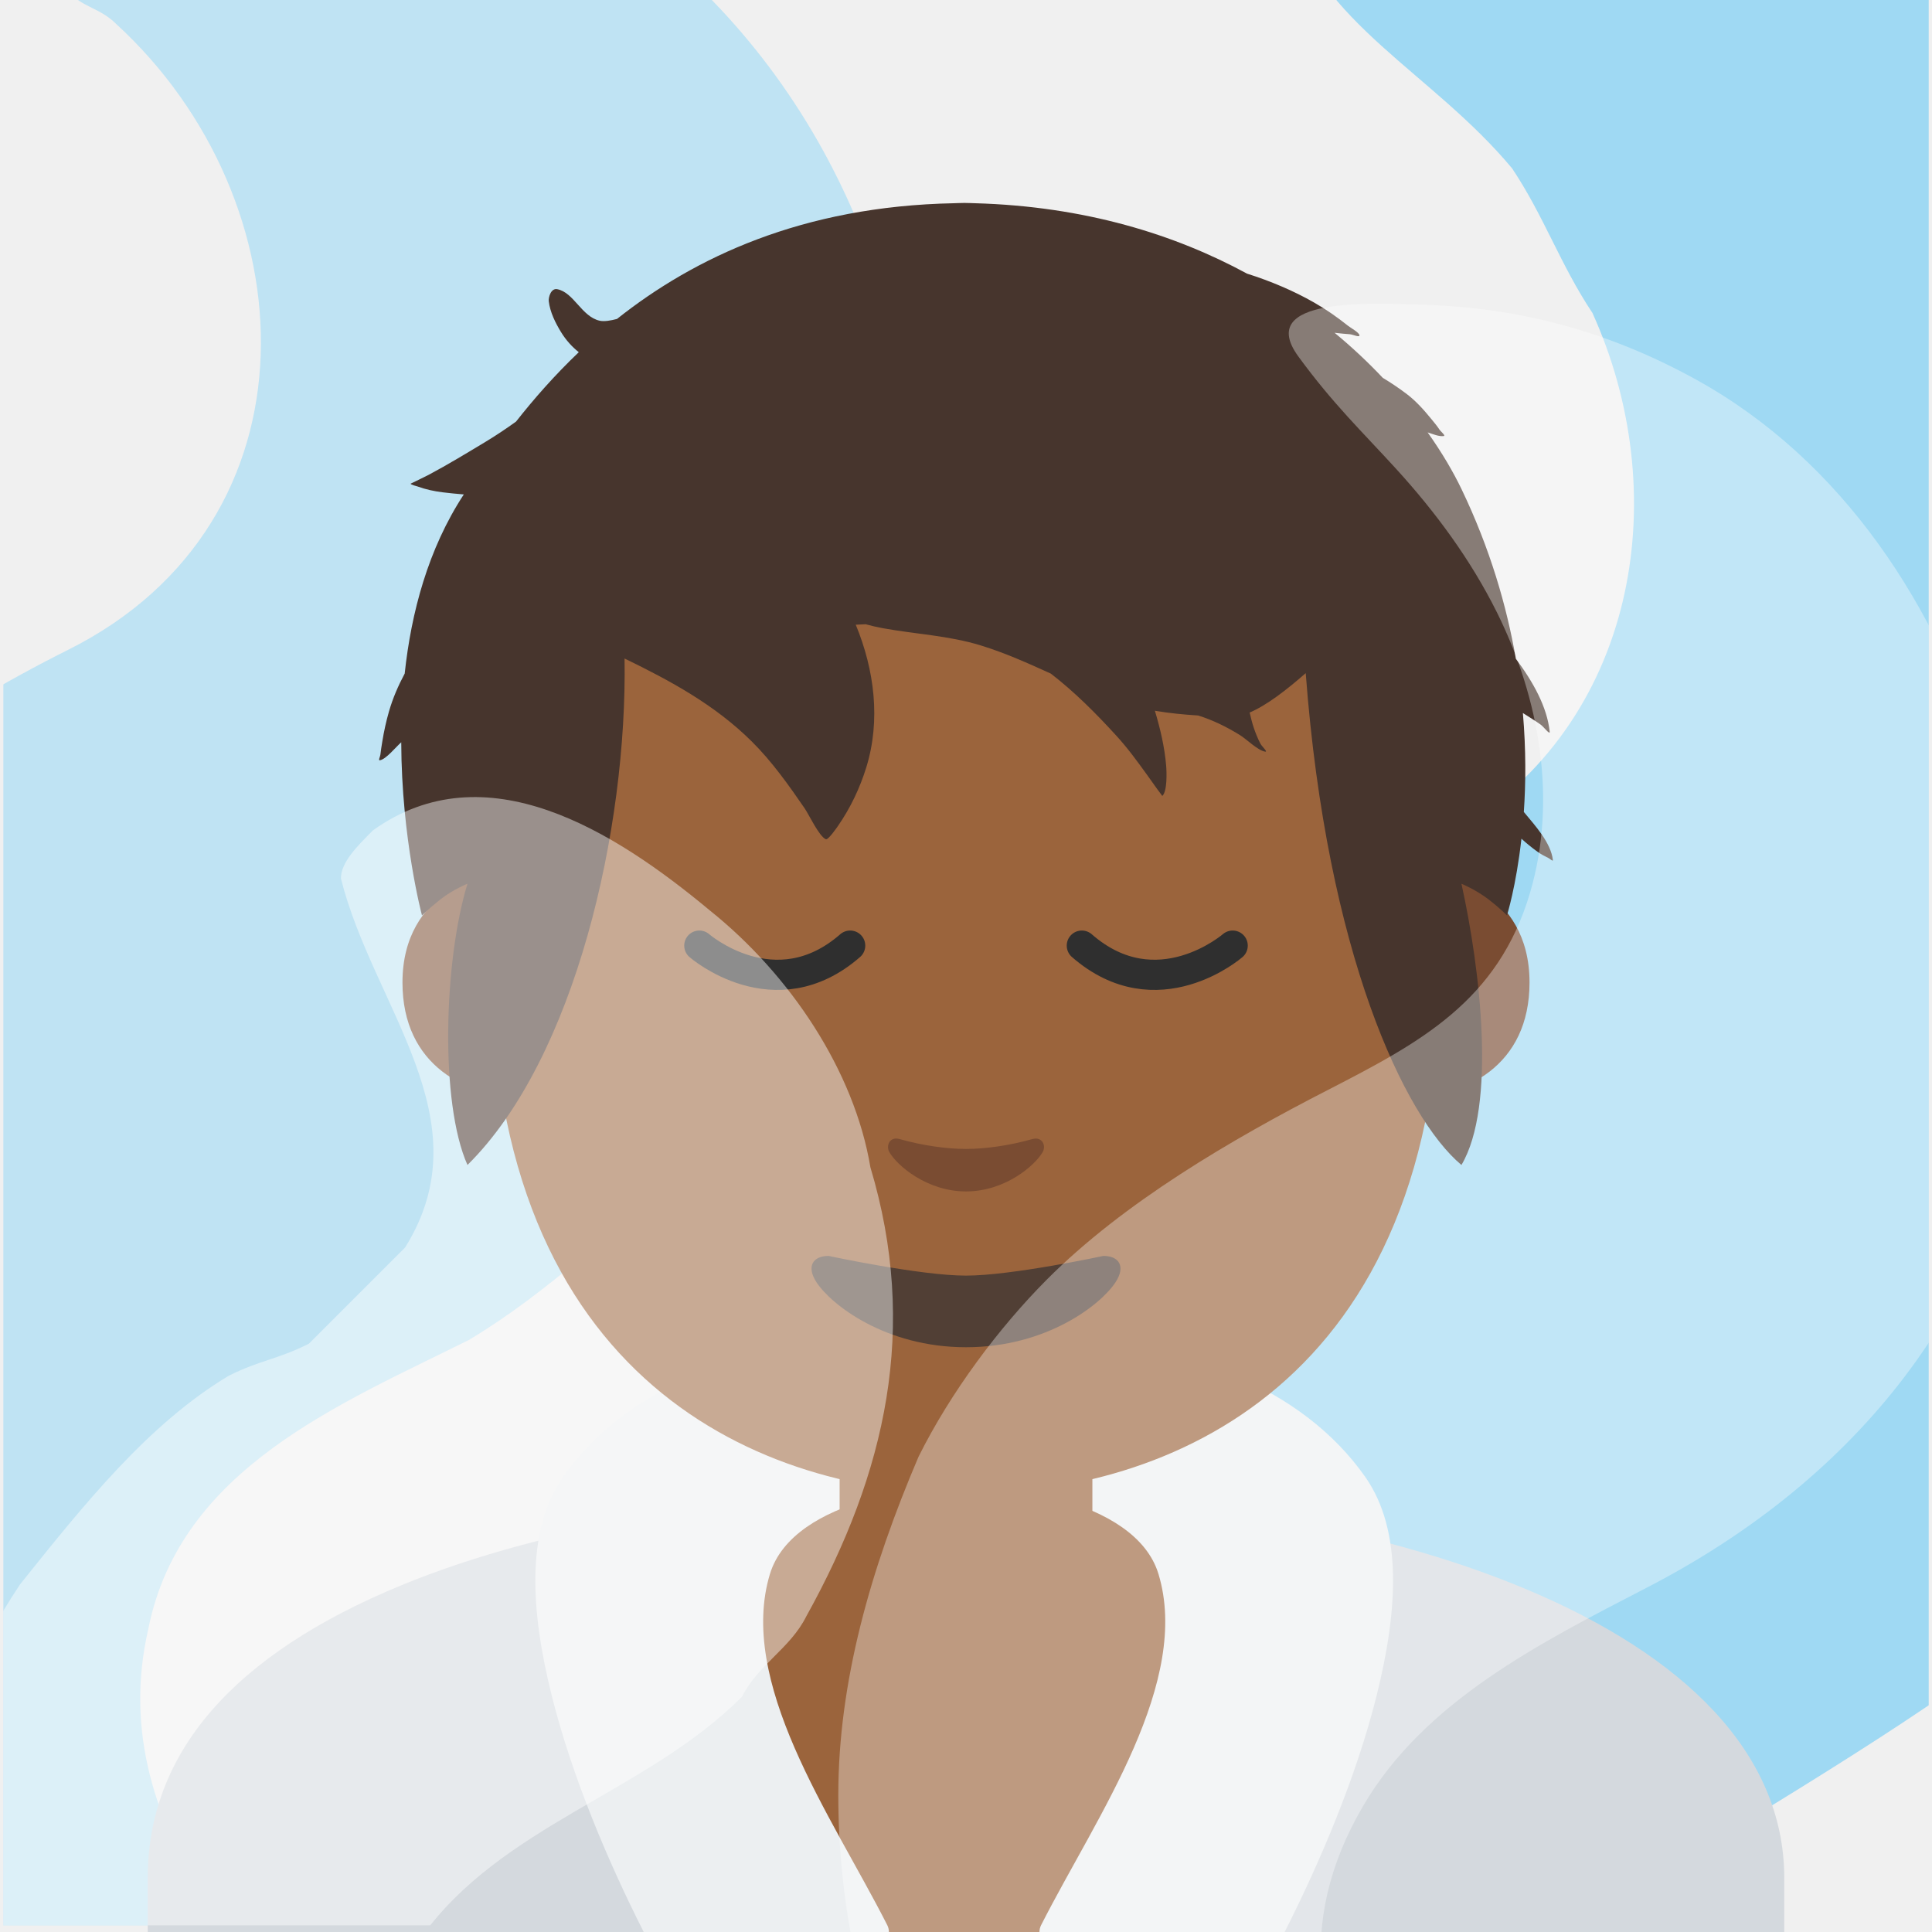
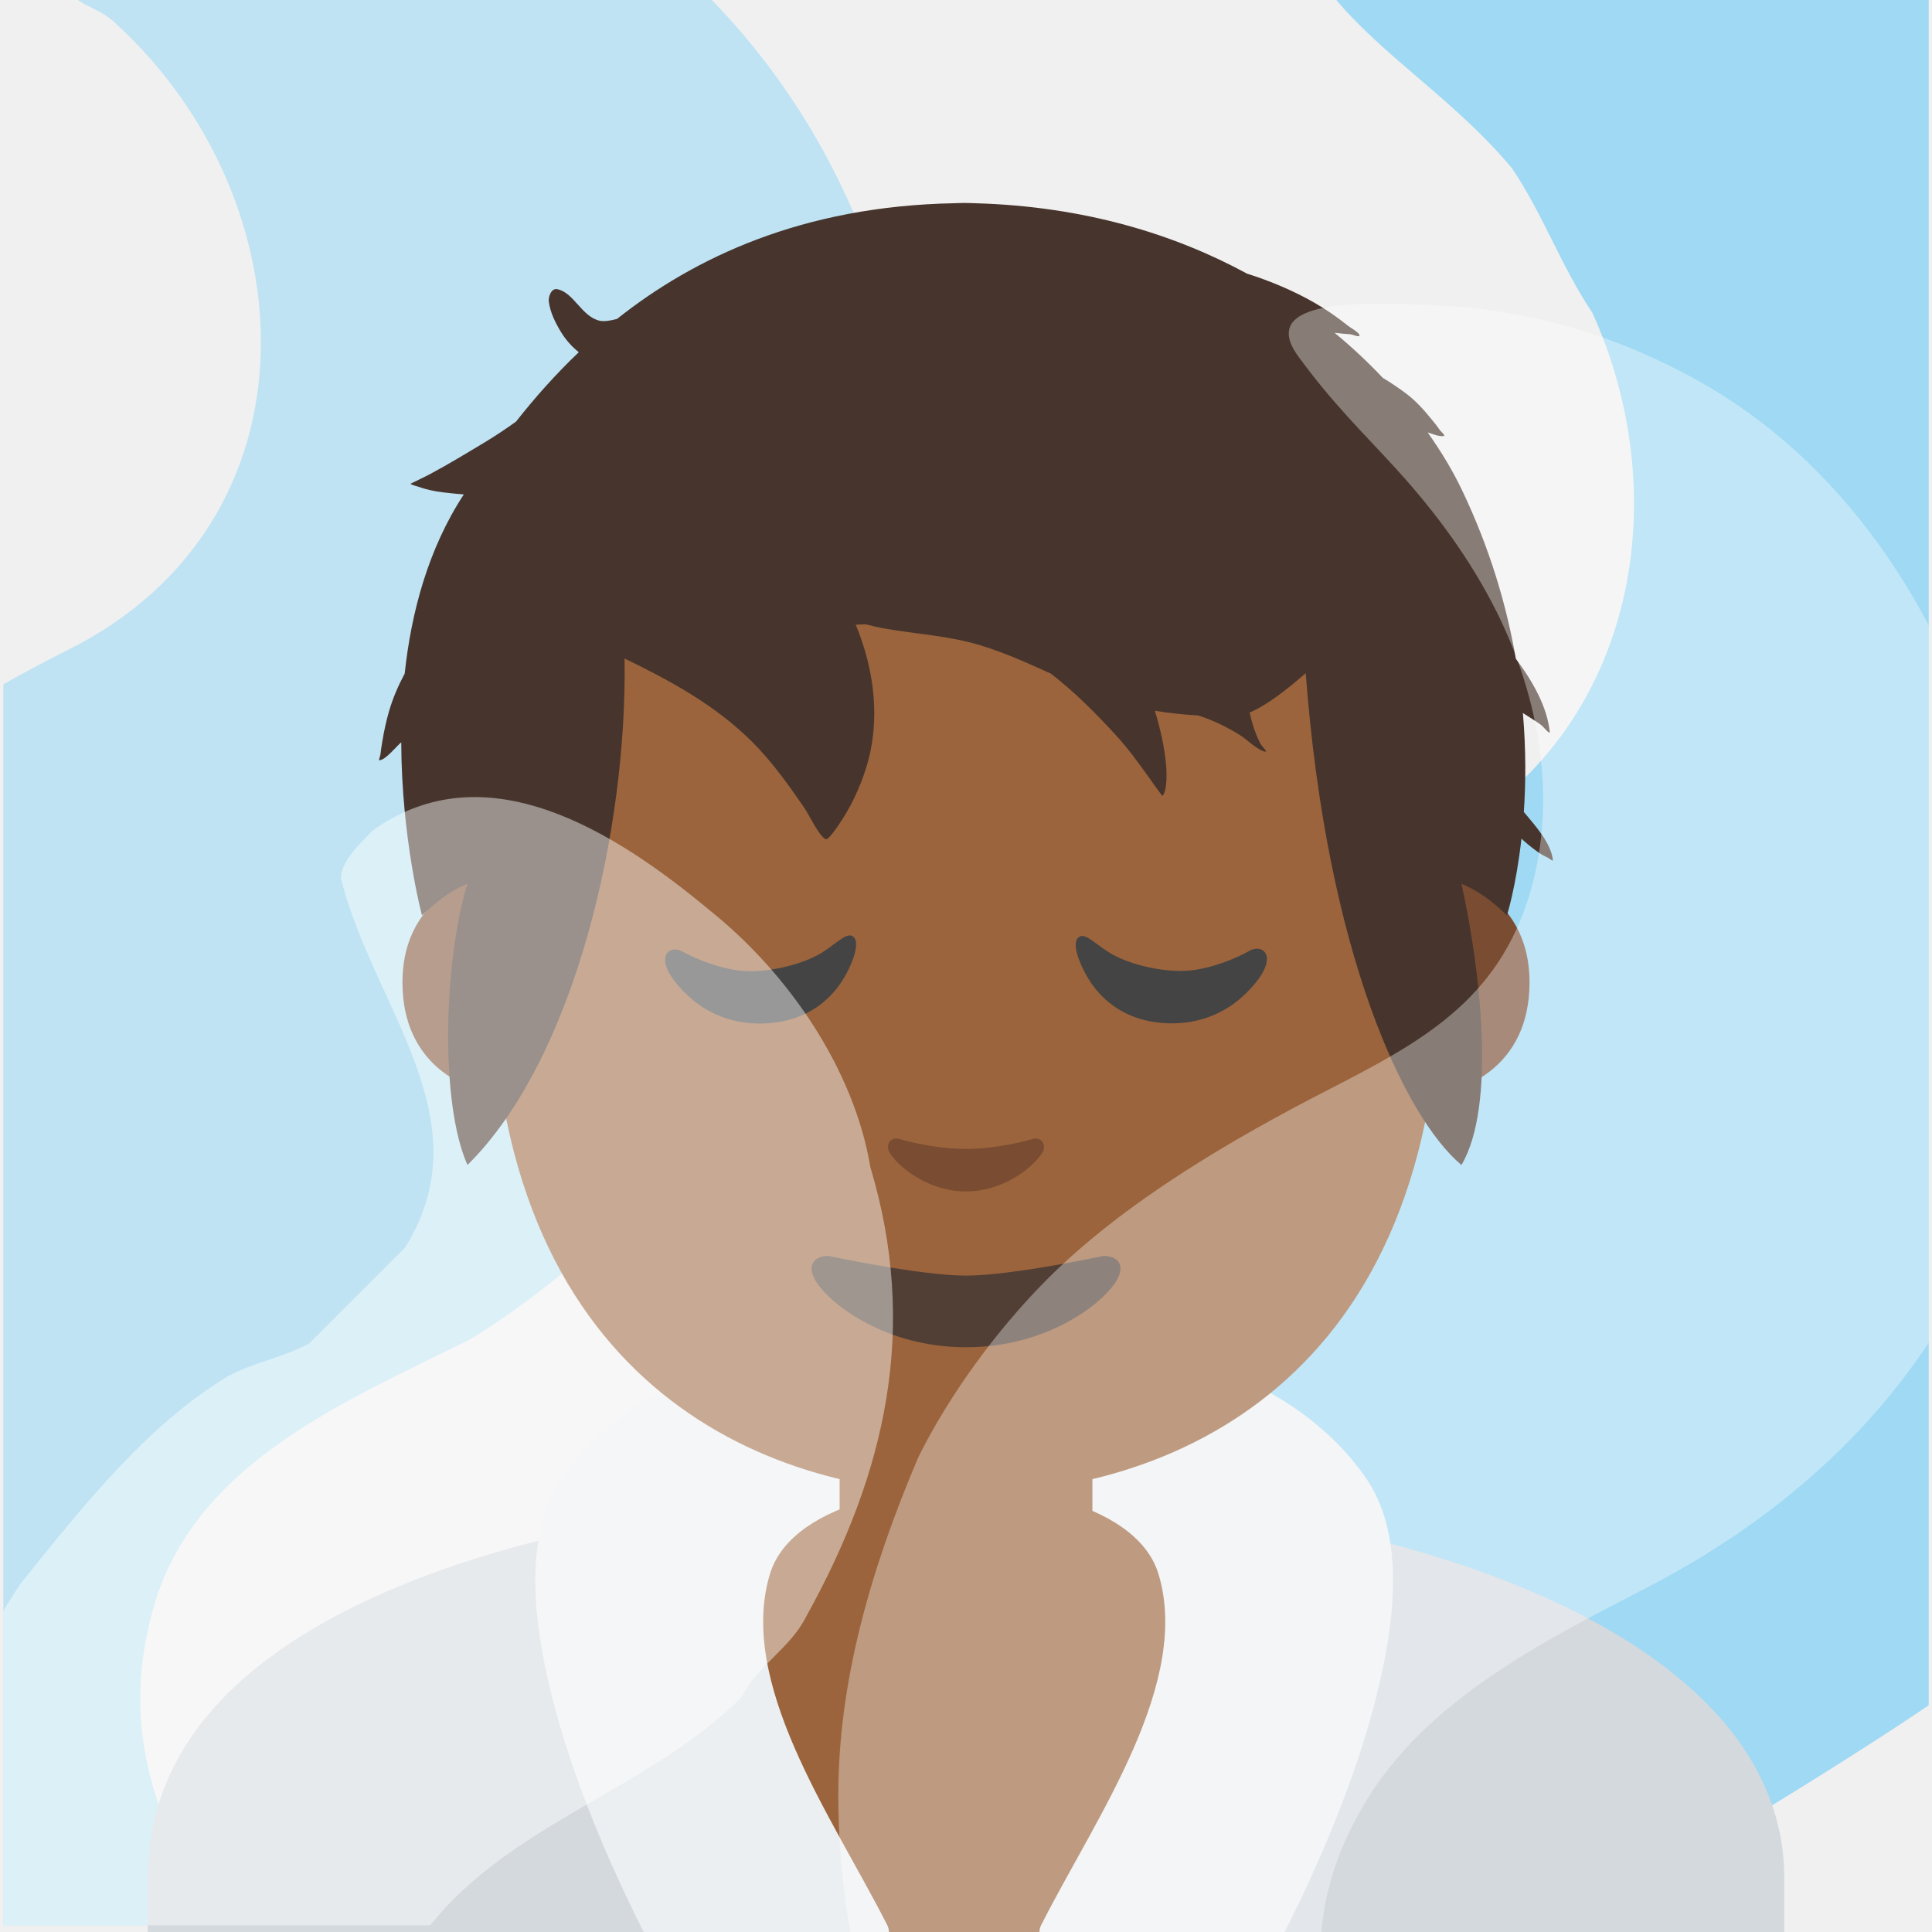
- <svg xmlns="http://www.w3.org/2000/svg" width="128px" height="128px" version="1.1" xml:space="preserve" style="fill-rule:evenodd;clip-rule:evenodd;stroke-linecap:round;stroke-linejoin:round;">
-   <g transform="matrix(1.063,0,0,1.063,-4.031,-4.252)">
+ <svg xmlns="http://www.w3.org/2000/svg" width="128px" height="128px" version="1.1" xml:space="preserve" style="fill-rule:evenodd;clip-rule:evenodd;stroke-linecap:round;stroke-linejoin:round;" id="svg21">
+   <defs id="defs21" />
+   <g transform="matrix(1.063,0,0,1.063,-4.031,-4.252)" id="g3">
    <clipPath id="_clip1">
-       <rect x="4" y="4" width="120" height="120" />
+       <rect x="4" y="4" width="120" height="120" id="rect1" />
    </clipPath>
-     <g clip-path="url(#_clip1)">
-       <g opacity="0.45">
-         <path d="M18.04,143.5C7.04,142.5 -4.96,142.5 -13.96,133.5C-18.96,128.5 -22.96,122.5 -24.96,115.5C-26.96,107.5 -28.96,99.5 -27.96,91.5C-26.96,84.5 -24.96,77.5 -21.96,70.5C-19.96,66.5 -16.96,62.5 -13.96,59.5C-6.96,53.5 0.04,48.5 8.04,44.5C24.04,36.5 23.04,16.5 11.04,5.5C10.04,4.5 9.04,4.5 8.04,3.5C7.04,1.5 5.04,-1.5 6.04,-2.5C8.04,-12.5 21.04,-5.5 29.04,-6.5C34.04,-6.5 39.04,-3.5 43.04,-0.5C55.04,8.5 61.04,22.5 61.04,37.5C60.04,44.5 60.04,52.5 57.04,59.5L51.04,71.5C50.04,73.5 49.04,74.5 47.04,76.5C42.04,80.5 38.04,84.5 33.04,87.5C25.04,91.5 15.04,95.5 13.04,105.5C10.04,118.5 21.04,127.5 27.04,137.5L27.04,140.5C25.04,142.5 22.04,144.5 18.04,143.5Z" style="fill:#83d3f7;fill-rule:nonzero;" />
+     <g clip-path="url(#_clip1)" id="g2">
+       <g opacity="0.45" id="g1">
+         <path d="M18.04,143.5C7.04,142.5 -4.96,142.5 -13.96,133.5C-18.96,128.5 -22.96,122.5 -24.96,115.5C-26.96,107.5 -28.96,99.5 -27.96,91.5C-26.96,84.5 -24.96,77.5 -21.96,70.5C-19.96,66.5 -16.96,62.5 -13.96,59.5C-6.96,53.5 0.04,48.5 8.04,44.5C24.04,36.5 23.04,16.5 11.04,5.5C10.04,4.5 9.04,4.5 8.04,3.5C7.04,1.5 5.04,-1.5 6.04,-2.5C8.04,-12.5 21.04,-5.5 29.04,-6.5C34.04,-6.5 39.04,-3.5 43.04,-0.5C55.04,8.5 61.04,22.5 61.04,37.5C60.04,44.5 60.04,52.5 57.04,59.5L51.04,71.5C50.04,73.5 49.04,74.5 47.04,76.5C42.04,80.5 38.04,84.5 33.04,87.5C25.04,91.5 15.04,95.5 13.04,105.5C10.04,118.5 21.04,127.5 27.04,137.5L27.04,140.5C25.04,142.5 22.04,144.5 18.04,143.5Z" style="fill:#83d3f7;fill-rule:nonzero;" id="path1" />
      </g>
    </g>
  </g>
-   <g transform="matrix(1.063,0,0,1.063,-4.031,-4.252)">
+   <g transform="matrix(1.063,0,0,1.063,-4.031,-4.252)" id="g6">
    <clipPath id="_clip2">
-       <rect x="4" y="4" width="120" height="120" />
+       <rect x="4" y="4" width="120" height="120" id="rect3" />
    </clipPath>
-     <g clip-path="url(#_clip2)">
-       <g opacity="0.45">
-         <path d="M93.04,-6.5C103.04,-6.5 113.04,-4.5 123.04,-4.5C150.04,4.5 158.04,36.5 156.04,62.5C155.04,67.5 154.04,72.5 152.04,77.5C151.04,79.5 150.04,82.5 149.04,84.5C139.04,103.5 120.04,112.5 103.04,123.5C87.04,139.5 101.04,162.5 116.04,174.5C117.04,175.5 119.04,178.5 118.04,180.5C107.04,187.5 93.04,181.5 81.04,181.5C78.04,181.5 75.04,179.5 72.04,178.5C64.04,174.5 59.04,168.5 54.04,160.5C50.04,153.5 48.04,146.5 46.04,138.5C44.04,127.5 45.04,117.5 47.04,106.5C49.04,101.5 50.04,97.5 52.04,92.5C55.04,86.5 59.04,81.5 64.04,76.5C73.04,67.5 84.04,62.5 95.04,55.5C106.04,48.5 108.04,34.5 103.04,23.5C101.04,20.5 100.04,17.5 98.04,14.5C93.04,8.5 86.04,5.5 84.04,-1.5C83.04,-4.5 89.04,-6.5 93.04,-6.5Z" style="fill:#3bbcf7;fill-rule:nonzero;" />
+     <g clip-path="url(#_clip2)" id="g5">
+       <g opacity="0.45" id="g4">
+         <path d="M93.04,-6.5C103.04,-6.5 113.04,-4.5 123.04,-4.5C150.04,4.5 158.04,36.5 156.04,62.5C155.04,67.5 154.04,72.5 152.04,77.5C151.04,79.5 150.04,82.5 149.04,84.5C139.04,103.5 120.04,112.5 103.04,123.5C87.04,139.5 101.04,162.5 116.04,174.5C117.04,175.5 119.04,178.5 118.04,180.5C107.04,187.5 93.04,181.5 81.04,181.5C78.04,181.5 75.04,179.5 72.04,178.5C64.04,174.5 59.04,168.5 54.04,160.5C50.04,153.5 48.04,146.5 46.04,138.5C44.04,127.5 45.04,117.5 47.04,106.5C49.04,101.5 50.04,97.5 52.04,92.5C55.04,86.5 59.04,81.5 64.04,76.5C73.04,67.5 84.04,62.5 95.04,55.5C106.04,48.5 108.04,34.5 103.04,23.5C101.04,20.5 100.04,17.5 98.04,14.5C93.04,8.5 86.04,5.5 84.04,-1.5C83.04,-4.5 89.04,-6.5 93.04,-6.5Z" style="fill:#3bbcf7;fill-rule:nonzero;" id="path3" />
      </g>
    </g>
  </g>
-   <path d="M64,98.857C49.511,98.879 36.224,101.058 26.604,105.023C15.442,109.616 9.787,116.143 9.787,124.433L9.787,128L118.213,128L118.213,124.434C118.213,107.638 91.011,98.857 64.139,98.857L64,98.857Z" style="fill:#d4d9de;fill-rule:nonzero;" />
-   <path d="M64.043,98.688C55.305,98.688 48.713,101.07 44.451,105.779C40.348,110.319 39.275,116.238 39.637,120.33L42.8,128L82.244,128L88.353,120.48C88.756,116.367 87.715,110.328 83.569,105.746C79.328,101.069 72.759,98.688 64.042,98.688L64.043,98.688Z" style="fill:#9b643c;fill-rule:nonzero;" />
-   <path d="M58.465,88.645C49.446,88.813 41.485,91.893 37.312,97.845C34.81,101.409 35.16,106.748 36.551,112.325C37.899,117.729 40.316,123.4 42.648,128L58.893,128C58.893,127.843 58.856,127.687 58.785,127.547C56.929,123.893 54.401,119.845 52.646,115.805C50.891,111.765 49.946,107.799 51.008,104.289C51.788,101.707 54.583,100.196 57.361,99.399C58.576,99.055 59.818,98.816 61.074,98.684C61.514,98.638 61.847,98.621 62.098,98.614C62.233,98.661 62.377,98.678 62.52,98.664L62.523,98.664C62.604,98.654 62.671,98.646 62.753,98.629C62.796,98.62 62.839,98.611 62.914,98.586C62.93,98.58 62.986,98.53 63.006,98.526C63.316,98.466 63.606,98.381 63.879,98.283C64.153,98.381 64.442,98.466 64.754,98.525C64.774,98.53 64.83,98.58 64.846,98.585C64.92,98.611 64.964,98.62 65.006,98.629C65.089,98.646 65.156,98.655 65.236,98.664L65.24,98.664C65.383,98.678 65.527,98.661 65.662,98.614C65.913,98.621 66.245,98.638 66.686,98.684C67.942,98.816 69.185,99.055 70.4,99.398C73.18,100.196 75.974,101.707 76.754,104.289C77.816,107.799 76.871,111.764 75.115,115.805C73.36,119.845 70.831,123.893 68.975,127.547C68.904,127.687 68.867,127.843 68.867,128L85.111,128C87.443,123.4 89.861,117.729 91.209,112.324C92.6,106.748 92.952,101.409 90.449,97.846C86.276,91.893 78.314,88.813 69.295,88.645C67.985,88.621 66.674,88.657 65.367,88.752C65.107,88.771 64.864,88.891 64.691,89.086C64.518,89.281 64.334,89.493 63.879,90.098C63.62,89.752 63.35,89.414 63.069,89.086C62.896,88.891 62.653,88.771 62.393,88.752C61.086,88.657 59.775,88.621 58.465,88.645Z" style="fill:#eceff1;fill-rule:nonzero;" />
-   <path d="M63.143,108.819C58.996,108.819 55.627,105.629 55.627,101.682L55.627,92.752L72.373,92.752L72.373,101.682C72.373,105.609 69.003,108.819 64.857,108.819L63.143,108.819Z" style="fill:#9b643c;fill-rule:nonzero;" />
-   <g>
-     <path d="M95.549,57.857C95.549,57.857 101.335,58.857 101.335,65.092C101.335,70.592 97.115,72.76 92.895,72.76L92.895,57.857L95.549,57.857ZM32.451,57.857C32.451,57.857 26.665,58.857 26.665,65.092C26.665,70.592 30.885,72.76 35.105,72.76L35.105,57.857L32.451,57.857Z" style="fill:#7a4c32;fill-rule:nonzero;" />
+   <path d="M64,98.857C49.511,98.879 36.224,101.058 26.604,105.023C15.442,109.616 9.787,116.143 9.787,124.433L9.787,128L118.213,128L118.213,124.434C118.213,107.638 91.011,98.857 64.139,98.857L64,98.857Z" style="fill:#d4d9de;fill-rule:nonzero;" id="path6" />
+   <path d="M64.043,98.688C55.305,98.688 48.713,101.07 44.451,105.779C40.348,110.319 39.275,116.238 39.637,120.33L42.8,128L82.244,128L88.353,120.48C88.756,116.367 87.715,110.328 83.569,105.746C79.328,101.069 72.759,98.688 64.042,98.688L64.043,98.688Z" style="fill:#9b643c;fill-rule:nonzero" id="path7" />
+   <path d="M58.465,88.645C49.446,88.813 41.485,91.893 37.312,97.845C34.81,101.409 35.16,106.748 36.551,112.325C37.899,117.729 40.316,123.4 42.648,128L58.893,128C58.893,127.843 58.856,127.687 58.785,127.547C56.929,123.893 54.401,119.845 52.646,115.805C50.891,111.765 49.946,107.799 51.008,104.289C51.788,101.707 54.583,100.196 57.361,99.399C58.576,99.055 59.818,98.816 61.074,98.684C61.514,98.638 61.847,98.621 62.098,98.614C62.233,98.661 62.377,98.678 62.52,98.664L62.523,98.664C62.604,98.654 62.671,98.646 62.753,98.629C62.796,98.62 62.839,98.611 62.914,98.586C62.93,98.58 62.986,98.53 63.006,98.526C63.316,98.466 63.606,98.381 63.879,98.283C64.153,98.381 64.442,98.466 64.754,98.525C64.774,98.53 64.83,98.58 64.846,98.585C64.92,98.611 64.964,98.62 65.006,98.629C65.089,98.646 65.156,98.655 65.236,98.664L65.24,98.664C65.383,98.678 65.527,98.661 65.662,98.614C65.913,98.621 66.245,98.638 66.686,98.684C67.942,98.816 69.185,99.055 70.4,99.398C73.18,100.196 75.974,101.707 76.754,104.289C77.816,107.799 76.871,111.764 75.115,115.805C73.36,119.845 70.831,123.893 68.975,127.547C68.904,127.687 68.867,127.843 68.867,128L85.111,128C87.443,123.4 89.861,117.729 91.209,112.324C92.6,106.748 92.952,101.409 90.449,97.846C86.276,91.893 78.314,88.813 69.295,88.645C67.985,88.621 66.674,88.657 65.367,88.752C65.107,88.771 64.864,88.891 64.691,89.086C64.518,89.281 64.334,89.493 63.879,90.098C63.62,89.752 63.35,89.414 63.069,89.086C62.896,88.891 62.653,88.771 62.393,88.752C61.086,88.657 59.775,88.621 58.465,88.645Z" style="fill:#eceff1;fill-rule:nonzero;" id="path8" />
+   <path d="M63.143,108.819C58.996,108.819 55.627,105.629 55.627,101.682L55.627,92.752L72.373,92.752L72.373,101.682C72.373,105.609 69.003,108.819 64.857,108.819L63.143,108.819Z" style="fill:#9b643c;fill-rule:nonzero" id="path9" />
+   <g id="g10">
+     <path d="M95.549,57.857C95.549,57.857 101.335,58.857 101.335,65.092C101.335,70.592 97.115,72.76 92.895,72.76L92.895,57.857L95.549,57.857ZM32.451,57.857C32.451,57.857 26.665,58.857 26.665,65.092C26.665,70.592 30.885,72.76 35.105,72.76L35.105,57.857L32.451,57.857Z" style="fill:#7a4c32;fill-rule:nonzero" id="path10" />
  </g>
-   <path d="M64,17.06C39.069,17.06 32.547,36.389 32.547,63.54C32.547,91.692 50.641,98.971 64,98.971C77.16,98.971 95.453,91.898 95.453,63.541C95.453,36.38 88.93,17.06 64,17.06Z" style="fill:#9b643c;fill-rule:nonzero;" />
-   <path d="M73.102,83.208C73.102,83.208 67.034,84.513 64,84.513C60.966,84.513 54.898,83.208 54.898,83.208C53.854,83.208 53.405,83.906 54.097,84.958C55.06,86.428 58.647,89.258 64,89.258C69.352,89.258 72.94,86.428 73.903,84.958C74.595,83.906 74.146,83.208 73.103,83.208L73.102,83.208Z" style="fill:#513f35;fill-rule:nonzero;" />
-   <path d="M68.397,75.466C66.845,75.907 65.243,76.12 64,76.12C62.757,76.12 61.155,75.907 59.603,75.466C58.942,75.275 58.684,75.907 58.92,76.326C59.412,77.194 61.39,78.936 64,78.936C66.61,78.936 68.588,77.194 69.08,76.326C69.323,75.907 69.058,75.282 68.397,75.466Z" style="fill:#7a4c32;fill-rule:nonzero;" />
-   <g transform="matrix(1.95625,0,0,1.95625,-143.139,-33.2097)">
-     <path d="M94.066,27.778C96.675,25.707 100.329,23.961 105.476,23.859C105.476,23.859 105.721,23.849 105.834,23.849C105.936,23.849 106.191,23.859 106.191,23.859C109.911,23.964 112.963,24.918 115.402,26.243C116.216,26.5 116.997,26.834 117.673,27.221C118.084,27.456 118.457,27.717 118.827,28.012C118.903,28.073 119.184,28.228 119.209,28.321C119.238,28.425 118.994,28.305 118.886,28.296C118.731,28.283 118.574,28.272 118.419,28.252L118.368,28.246C118.971,28.744 119.515,29.258 120,29.772C120.271,29.935 120.539,30.114 120.804,30.314C121.132,30.562 121.401,30.867 121.659,31.184C121.748,31.294 121.84,31.401 121.917,31.52C121.966,31.595 122.148,31.735 122.06,31.745C121.896,31.764 121.698,31.677 121.52,31.62C122.01,32.31 122.39,32.964 122.665,33.536C123.633,35.551 124.199,37.503 124.508,39.288C125.092,40.069 125.567,40.92 125.654,41.756C125.668,41.885 125.453,41.592 125.348,41.517C125.153,41.377 124.947,41.255 124.746,41.124C124.854,42.375 124.844,43.507 124.778,44.475C125.148,44.925 125.697,45.513 125.762,46.106C125.767,46.16 125.663,46.061 125.615,46.037C125.48,45.97 125.357,45.907 125.234,45.818C125.048,45.683 124.867,45.537 124.697,45.38C124.515,47.006 124.206,47.978 124.206,47.978C124.206,47.978 123.992,47.754 123.584,47.437C123.145,47.1 122.665,46.906 122.665,46.906C123.306,49.8 123.851,54.429 122.665,56.431C120.735,54.812 118.108,49.269 117.391,39.774C116.735,40.348 116.068,40.864 115.492,41.108C115.534,41.282 115.575,41.456 115.63,41.619C115.693,41.806 115.767,41.99 115.858,42.164C115.907,42.256 116.121,42.448 116.018,42.432C115.768,42.394 115.388,42.01 115.166,41.873C114.718,41.595 114.247,41.364 113.749,41.208C113.257,41.177 112.766,41.13 112.283,41.047C112.464,41.653 112.611,42.271 112.664,42.901C112.683,43.125 112.706,43.776 112.534,43.933C112.534,43.933 112.37,43.713 112.357,43.694C112.245,43.534 112.131,43.375 112.017,43.217C111.69,42.765 111.364,42.316 110.987,41.903C110.287,41.135 109.563,40.41 108.76,39.79C107.985,39.438 107.209,39.088 106.389,38.836C105.299,38.5 104.178,38.454 103.065,38.251C102.871,38.215 102.678,38.17 102.487,38.118C102.375,38.122 102.263,38.127 102.152,38.133C102.787,39.669 103,41.371 102.51,42.961C102.292,43.667 101.971,44.34 101.551,44.947C101.52,44.992 101.219,45.432 101.139,45.399C100.91,45.303 100.565,44.561 100.421,44.352C99.882,43.567 99.309,42.759 98.629,42.086C97.378,40.845 95.87,40.03 94.322,39.278C94.417,45.039 92.655,52.822 89.002,56.431C88.06,54.319 88.205,49.505 89.002,46.906C89.002,46.906 88.512,47.1 88.084,47.437C87.686,47.754 87.461,47.978 87.461,47.978C87.461,47.978 86.769,45.388 86.759,42.115C86.575,42.277 86.243,42.692 86.034,42.725C85.973,42.735 86.045,42.601 86.052,42.539C86.069,42.39 86.093,42.241 86.117,42.093C86.173,41.748 86.247,41.406 86.344,41.07C86.474,40.618 86.659,40.195 86.876,39.788C87.097,37.721 87.669,35.566 88.878,33.721C88.632,33.702 88.393,33.677 88.167,33.65C87.877,33.614 87.587,33.553 87.313,33.452C87.277,33.439 87.088,33.396 87.076,33.358C87.076,33.358 87.599,33.105 87.679,33.062C88.34,32.711 88.992,32.314 89.634,31.927C89.969,31.724 90.31,31.497 90.647,31.254C91.238,30.503 91.939,29.698 92.772,28.904C92.544,28.723 92.341,28.501 92.171,28.224C91.979,27.91 91.799,27.548 91.755,27.177C91.74,27.051 91.827,26.729 92.041,26.77C92.608,26.879 92.864,27.699 93.479,27.838C93.635,27.873 93.855,27.833 94.066,27.778Z" style="fill:#47352d;fill-rule:nonzero;" />
+   <path d="M64,17.06C39.069,17.06 32.547,36.389 32.547,63.54C32.547,91.692 50.641,98.971 64,98.971C77.16,98.971 95.453,91.898 95.453,63.541C95.453,36.38 88.93,17.06 64,17.06Z" style="fill:#9b643c;fill-rule:nonzero" id="path11" />
+   <path d="M73.102,83.208C73.102,83.208 67.034,84.513 64,84.513C60.966,84.513 54.898,83.208 54.898,83.208C53.854,83.208 53.405,83.906 54.097,84.958C55.06,86.428 58.647,89.258 64,89.258C69.352,89.258 72.94,86.428 73.903,84.958C74.595,83.906 74.146,83.208 73.103,83.208L73.102,83.208Z" style="fill:#513f35;fill-rule:nonzero;" id="path12" />
+   <path d="M68.397,75.466C66.845,75.907 65.243,76.12 64,76.12C62.757,76.12 61.155,75.907 59.603,75.466C58.942,75.275 58.684,75.907 58.92,76.326C59.412,77.194 61.39,78.936 64,78.936C66.61,78.936 68.588,77.194 69.08,76.326C69.323,75.907 69.058,75.282 68.397,75.466Z" style="fill:#7a4c32;fill-rule:nonzero" id="path13" />
+   <g transform="matrix(1.95625,0,0,1.95625,-143.139,-33.2097)" id="g14">
+     <path d="M94.066,27.778C96.675,25.707 100.329,23.961 105.476,23.859C105.476,23.859 105.721,23.849 105.834,23.849C105.936,23.849 106.191,23.859 106.191,23.859C109.911,23.964 112.963,24.918 115.402,26.243C116.216,26.5 116.997,26.834 117.673,27.221C118.084,27.456 118.457,27.717 118.827,28.012C118.903,28.073 119.184,28.228 119.209,28.321C119.238,28.425 118.994,28.305 118.886,28.296C118.731,28.283 118.574,28.272 118.419,28.252L118.368,28.246C118.971,28.744 119.515,29.258 120,29.772C120.271,29.935 120.539,30.114 120.804,30.314C121.132,30.562 121.401,30.867 121.659,31.184C121.748,31.294 121.84,31.401 121.917,31.52C121.966,31.595 122.148,31.735 122.06,31.745C121.896,31.764 121.698,31.677 121.52,31.62C122.01,32.31 122.39,32.964 122.665,33.536C123.633,35.551 124.199,37.503 124.508,39.288C125.092,40.069 125.567,40.92 125.654,41.756C125.668,41.885 125.453,41.592 125.348,41.517C125.153,41.377 124.947,41.255 124.746,41.124C124.854,42.375 124.844,43.507 124.778,44.475C125.148,44.925 125.697,45.513 125.762,46.106C125.767,46.16 125.663,46.061 125.615,46.037C125.48,45.97 125.357,45.907 125.234,45.818C125.048,45.683 124.867,45.537 124.697,45.38C124.515,47.006 124.206,47.978 124.206,47.978C124.206,47.978 123.992,47.754 123.584,47.437C123.145,47.1 122.665,46.906 122.665,46.906C123.306,49.8 123.851,54.429 122.665,56.431C120.735,54.812 118.108,49.269 117.391,39.774C116.735,40.348 116.068,40.864 115.492,41.108C115.534,41.282 115.575,41.456 115.63,41.619C115.693,41.806 115.767,41.99 115.858,42.164C115.907,42.256 116.121,42.448 116.018,42.432C115.768,42.394 115.388,42.01 115.166,41.873C114.718,41.595 114.247,41.364 113.749,41.208C113.257,41.177 112.766,41.13 112.283,41.047C112.464,41.653 112.611,42.271 112.664,42.901C112.683,43.125 112.706,43.776 112.534,43.933C112.534,43.933 112.37,43.713 112.357,43.694C112.245,43.534 112.131,43.375 112.017,43.217C111.69,42.765 111.364,42.316 110.987,41.903C110.287,41.135 109.563,40.41 108.76,39.79C107.985,39.438 107.209,39.088 106.389,38.836C105.299,38.5 104.178,38.454 103.065,38.251C102.871,38.215 102.678,38.17 102.487,38.118C102.375,38.122 102.263,38.127 102.152,38.133C102.787,39.669 103,41.371 102.51,42.961C102.292,43.667 101.971,44.34 101.551,44.947C101.52,44.992 101.219,45.432 101.139,45.399C100.91,45.303 100.565,44.561 100.421,44.352C99.882,43.567 99.309,42.759 98.629,42.086C97.378,40.845 95.87,40.03 94.322,39.278C94.417,45.039 92.655,52.822 89.002,56.431C88.06,54.319 88.205,49.505 89.002,46.906C89.002,46.906 88.512,47.1 88.084,47.437C87.686,47.754 87.461,47.978 87.461,47.978C87.461,47.978 86.769,45.388 86.759,42.115C86.575,42.277 86.243,42.692 86.034,42.725C85.973,42.735 86.045,42.601 86.052,42.539C86.069,42.39 86.093,42.241 86.117,42.093C86.173,41.748 86.247,41.406 86.344,41.07C86.474,40.618 86.659,40.195 86.876,39.788C87.097,37.721 87.669,35.566 88.878,33.721C88.632,33.702 88.393,33.677 88.167,33.65C87.877,33.614 87.587,33.553 87.313,33.452C87.277,33.439 87.088,33.396 87.076,33.358C87.076,33.358 87.599,33.105 87.679,33.062C88.34,32.711 88.992,32.314 89.634,31.927C89.969,31.724 90.31,31.497 90.647,31.254C91.238,30.503 91.939,29.698 92.772,28.904C92.544,28.723 92.341,28.501 92.171,28.224C91.979,27.91 91.799,27.548 91.755,27.177C91.74,27.051 91.827,26.729 92.041,26.77C92.608,26.879 92.864,27.699 93.479,27.838C93.635,27.873 93.855,27.833 94.066,27.778Z" style="fill:#47352d;fill-rule:nonzero" id="path14" />
  </g>
-   <path d="M46.332,62.65C46.332,62.65 51.338,67.005 56.326,62.65M81.668,62.65C81.668,62.65 76.662,67.005 71.674,62.65" style="fill:none;stroke:#2f2f2f;stroke-width:2px;" />
-   <g transform="matrix(1.063,0,0,1.06736,-4.031,-4.352)">
+   <g transform="matrix(1.063,0,0,1.06736,-4.031,-4.352)" id="g18">
    <clipPath id="_clip3">
-       <rect x="4" y="4" width="120" height="120" />
+       <rect x="4" y="4" width="120" height="120" id="rect15" />
    </clipPath>
-     <g clip-path="url(#_clip3)">
-       <g opacity="0.35">
-         <path d="M97.04,156.5C89.04,155.5 80.04,157.5 73.04,151.5C62.04,142.5 56.04,129.5 56.04,115.5C56.04,108.5 58.04,101.5 61.04,94.5C63.04,90.5 66.04,86.5 69.04,83.5C73.83,78.71 80.57,74.79 86.56,71.73C92.3,68.79 97.17,66.22 99.16,59.47C100.85,53.74 99.76,47.44 97.09,42.09C95.45,38.81 93.25,35.84 90.77,33.14C88.72,30.9 86.88,29.16 84.71,26.2C81.99,22.48 89.32,22.91 92.37,22.99C98.51,23.16 104.04,24.65 109.45,27.61C118.67,32.66 124.61,41.8 127.6,51.68C129.53,58.05 130.39,64.83 130.04,71.49C128,85.78 118.81,96.26 106.44,102.62C99.75,106.07 92.58,109.67 88.76,116.16C79.94,131.13 95.28,142.63 103.03,153.49C103.03,153.49 102.03,154.49 102.03,155.49C101.04,156.5 99.04,156.5 97.04,156.5Z" style="fill:#fff;fill-rule:nonzero;" />
+     <g clip-path="url(#_clip3)" id="g17">
+       <g opacity="0.35" id="g16">
+         <path d="M97.04,156.5C89.04,155.5 80.04,157.5 73.04,151.5C62.04,142.5 56.04,129.5 56.04,115.5C56.04,108.5 58.04,101.5 61.04,94.5C63.04,90.5 66.04,86.5 69.04,83.5C73.83,78.71 80.57,74.79 86.56,71.73C92.3,68.79 97.17,66.22 99.16,59.47C100.85,53.74 99.76,47.44 97.09,42.09C95.45,38.81 93.25,35.84 90.77,33.14C88.72,30.9 86.88,29.16 84.71,26.2C81.99,22.48 89.32,22.91 92.37,22.99C98.51,23.16 104.04,24.65 109.45,27.61C118.67,32.66 124.61,41.8 127.6,51.68C129.53,58.05 130.39,64.83 130.04,71.49C128,85.78 118.81,96.26 106.44,102.62C99.75,106.07 92.58,109.67 88.76,116.16C79.94,131.13 95.28,142.63 103.03,153.49C103.03,153.49 102.03,154.49 102.03,155.49C101.04,156.5 99.04,156.5 97.04,156.5Z" style="fill:#fff;fill-rule:nonzero;" id="path16" />
      </g>
    </g>
  </g>
-   <g transform="matrix(1.063,0,0,1.063,-4.031,-4.252)">
+   <path d="m 56.438,62.002 c 0.41,0.17 0.4,0.93 -0.22,2.23 -0.89,1.84 -2.29,2.82 -3.69,3.26 -1.62,0.51 -4.66,0.7 -7.06,-1.63 -2.39,-2.31 -1.2,-3.34 -0.28,-2.83 0.94,0.51 2.52,1.16 4.02,1.29 1.55,0.13 3.62,-0.34 4.92,-1.02 1.1,-0.58 1.84,-1.5 2.31,-1.3 z m 15.11,0.04 c -0.41,0.18 -0.4,0.93 0.24,2.22 0.9,1.83 2.31,2.8 3.71,3.23 1.62,0.5 4.66,0.67 7.05,-1.68 2.37,-2.33 1.18,-3.34 0.26,-2.83 -0.93,0.52 -2.52,1.18 -4.01,1.32 -1.55,0.14 -3.62,-0.31 -4.93,-0.98 -1.11,-0.57 -1.85,-1.49 -2.32,-1.28 z" style="clip-rule:evenodd;fill:#444444;fill-rule:nonzero;stroke-linejoin:round;stroke-miterlimit:2" id="path6-0" />
+   <g transform="matrix(1.063,0,0,1.063,-4.031,-4.252)" id="g21">
    <clipPath id="_clip4">
-       <rect x="4" y="4" width="120" height="120" />
+       <rect x="4" y="4" width="120" height="120" id="rect18" />
    </clipPath>
-     <g clip-path="url(#_clip4)">
-       <g opacity="0.45">
-         <path d="M25.04,152.75C13.04,150.75 3.04,141.75 1.04,129.75C-1.96,120.75 -0.96,111.75 5.04,102.75C9.04,97.75 13.04,92.75 18.04,89.75C20.04,88.75 21.04,88.75 23.04,87.75L29.04,81.75C34.04,73.75 27.04,66.75 25.04,58.75C25.04,57.75 26.04,56.75 27.04,55.75C34.04,50.75 42.04,55.75 48.04,60.75C53.04,64.75 57.04,70.75 58.04,76.75C61.04,86.75 59.04,95.75 54.04,104.75C53.04,106.75 51.04,107.75 50.04,109.75C44.04,115.75 35.04,117.75 30.04,124.75C26.04,131.75 30.04,138.75 33.04,144.75C35.04,149.75 30.04,154.75 25.04,152.75Z" style="fill:#fff;fill-rule:nonzero;" />
+     <g clip-path="url(#_clip4)" id="g20">
+       <g opacity="0.45" id="g19">
+         <path d="M25.04,152.75C13.04,150.75 3.04,141.75 1.04,129.75C-1.96,120.75 -0.96,111.75 5.04,102.75C9.04,97.75 13.04,92.75 18.04,89.75C20.04,88.75 21.04,88.75 23.04,87.75L29.04,81.75C34.04,73.75 27.04,66.75 25.04,58.75C25.04,57.75 26.04,56.75 27.04,55.75C34.04,50.75 42.04,55.75 48.04,60.75C53.04,64.75 57.04,70.75 58.04,76.75C61.04,86.75 59.04,95.75 54.04,104.75C53.04,106.75 51.04,107.75 50.04,109.75C44.04,115.75 35.04,117.75 30.04,124.75C26.04,131.75 30.04,138.75 33.04,144.75C35.04,149.75 30.04,154.75 25.04,152.75Z" style="fill:#fff;fill-rule:nonzero;" id="path18" />
      </g>
    </g>
  </g>
</svg>
